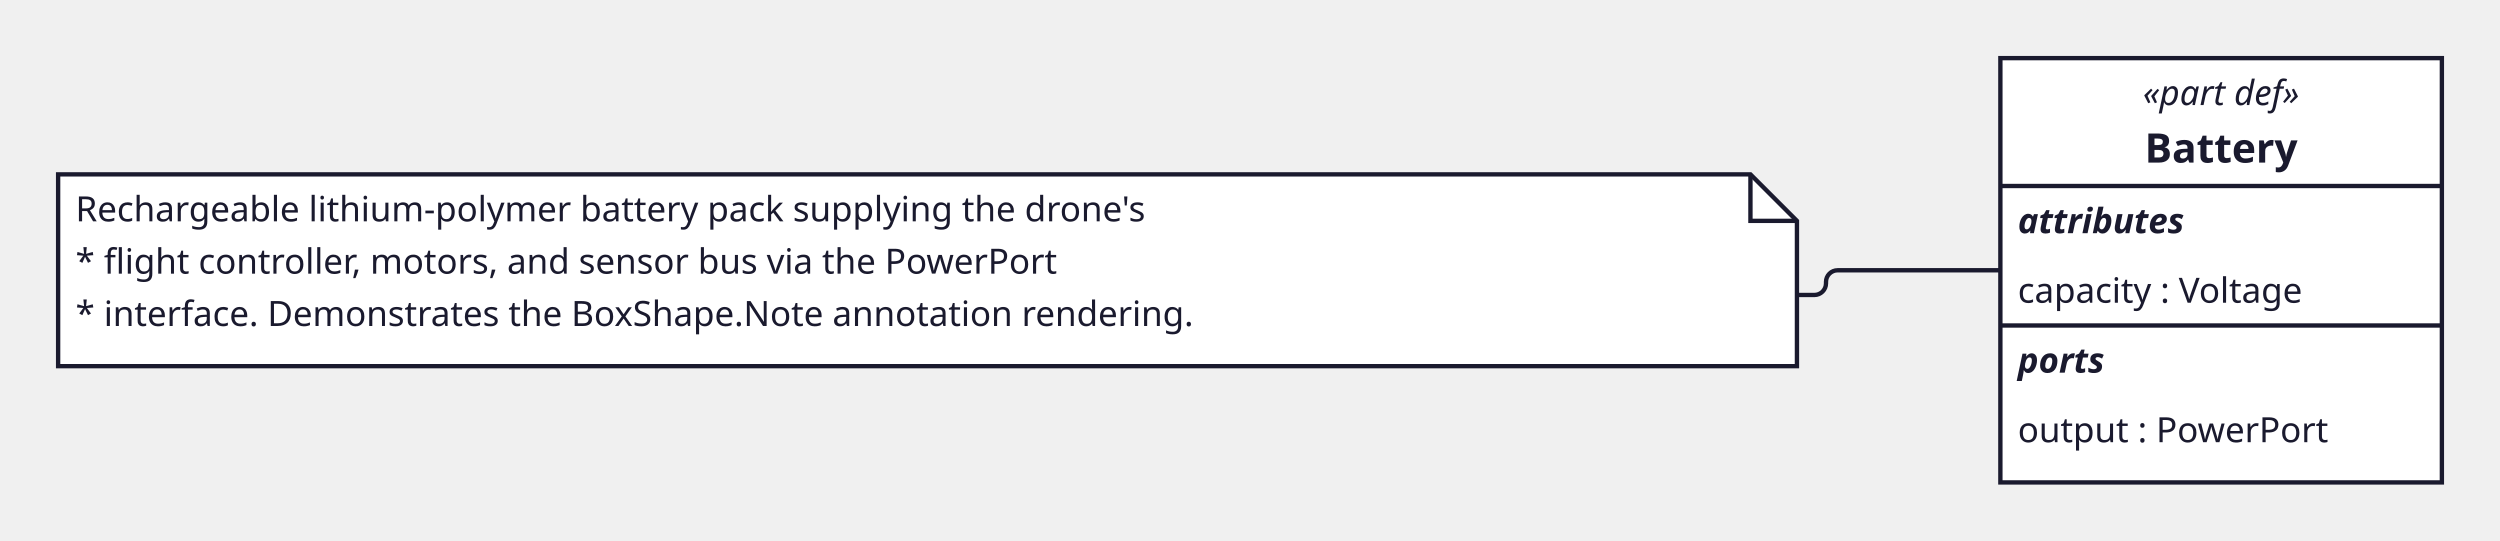
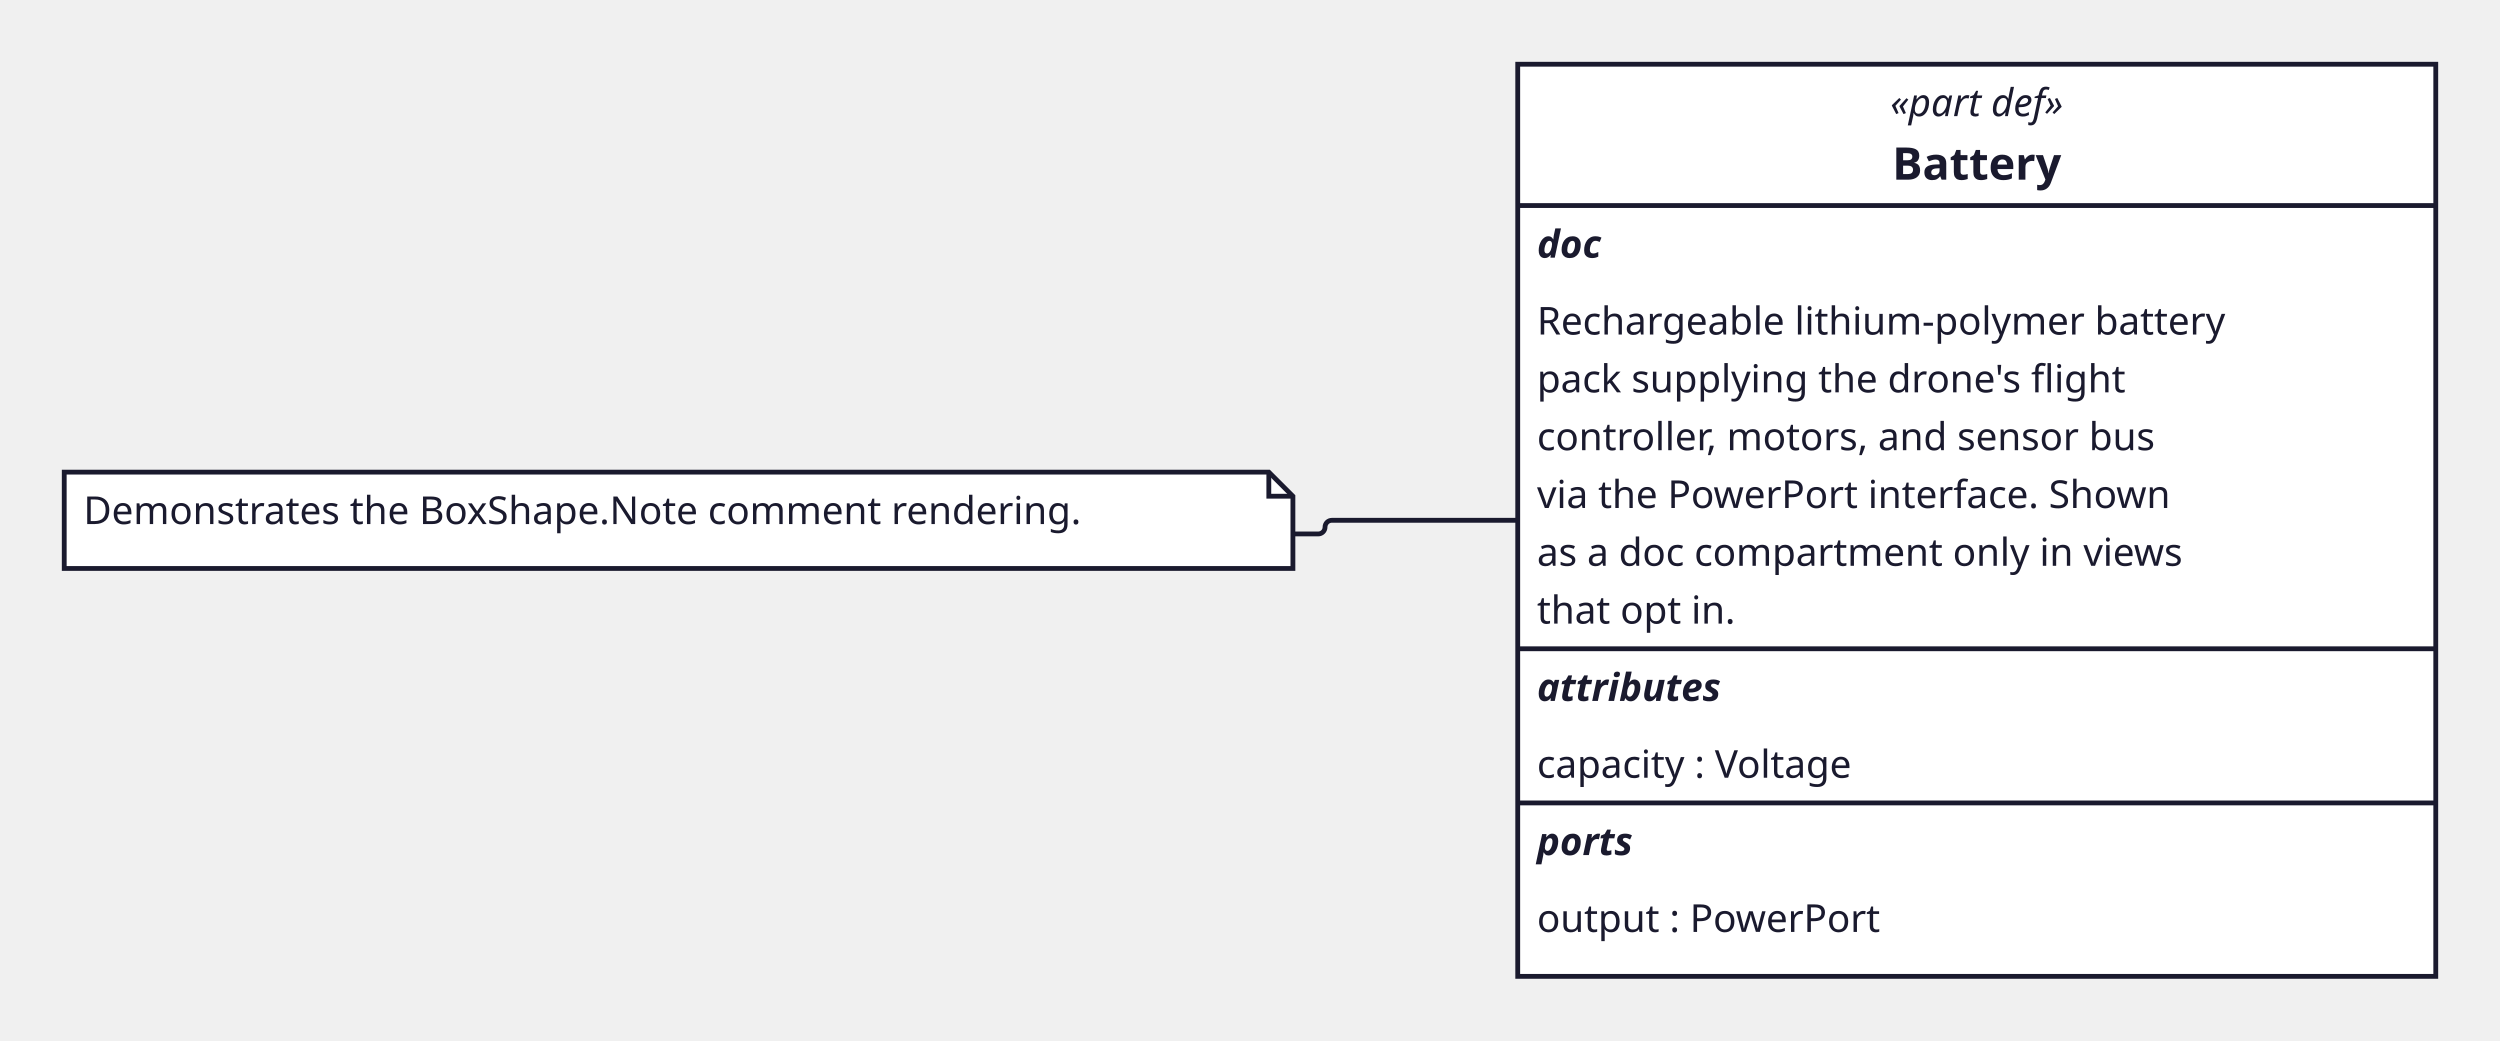
- <svg xmlns="http://www.w3.org/2000/svg" width="860.24" height="186.00" viewBox="0 0 860.24 186.00">
+ <svg xmlns="http://www.w3.org/2000/svg" width="778.40" height="324.00" viewBox="0 0 778.40 324.00">
  <defs>
    <marker id="line-end-open-chevron" markerWidth="10" markerHeight="7" refX="9" refY="3.5" orient="auto">
      <polyline points="0 0, 10 3.5, 0 7" fill="none" stroke="#1A1A2E" stroke-width="1.50" />
    </marker>
    <marker id="line-end-hollow-triangle" markerWidth="10" markerHeight="7" refX="9" refY="3.5" orient="auto">
      <polygon points="0 0, 10 3.5, 0 7" fill="#FFFFFF" stroke="#1A1A2E" stroke-width="1.50" />
    </marker>
    <marker id="line-end-filled-arrow" markerWidth="10" markerHeight="7" refX="9" refY="3.5" orient="auto">
      <polygon points="0 0, 10 3.5, 0 7" fill="#1A1A2E" stroke="#1A1A2E" stroke-width="1.50" />
    </marker>
    <marker id="line-end-hollow-triangle-crossbar" markerWidth="10" markerHeight="7" refX="9" refY="3.5" orient="auto">
      <polygon points="0 0, 10 3.5, 0 7" fill="#FFFFFF" stroke="#1A1A2E" stroke-width="1.50" />
      <line x1="7" y1="0" x2="7" y2="7" stroke="#1A1A2E" stroke-width="1.50" />
    </marker>
    <marker id="line-end-hollow-diamond" markerWidth="14" markerHeight="8" refX="13" refY="4" orient="auto">
      <polygon points="1 4, 7 0, 13 4, 7 8" fill="#FFFFFF" stroke="#1A1A2E" stroke-width="1.50" />
    </marker>
    <marker id="line-end-filled-diamond" markerWidth="14" markerHeight="8" refX="13" refY="4" orient="auto">
      <polygon points="1 4, 7 0, 13 4, 7 8" fill="#1A1A2E" stroke="#1A1A2E" stroke-width="1.50" />
    </marker>
    <marker id="line-end-circle" markerWidth="10" markerHeight="10" refX="9" refY="5" orient="auto">
      <circle cx="5" cy="5" r="4" fill="#FFFFFF" stroke="#1A1A2E" stroke-width="1.50" />
    </marker>
    <marker id="line-end-bar" markerWidth="4" markerHeight="12" refX="2" refY="6" orient="auto">
      <line x1="2" y1="0" x2="2" y2="12" stroke="#1A1A2E" stroke-width="1.50" />
    </marker>
    <filter id="label-bg" x="-0.05" y="-0.05" width="1.1" height="1.1">
      <feFlood flood-color="#FFFFFF" />
      <feComposite in="SourceGraphic" operator="over" />
    </filter>
  </defs>
-   <rect x="688.32" y="20.00" width="151.92" height="146.00" fill="#FFFFFF" stroke="#1A1A2E" stroke-width="1.50" />
-   <text x="764.28" y="32.00" font-family="Noto Sans, sans-serif" font-size="12.00" font-style="italic" fill="#1A1A2E" text-anchor="middle" dominant-baseline="middle">«part def»</text>
-   <text x="764.28" y="51.00" font-family="Noto Sans, sans-serif" font-size="14.00" font-weight="bold" fill="#1A1A2E" text-anchor="middle" dominant-baseline="middle">Battery</text>
-   <line x1="688.32" y1="64.00" x2="840.24" y2="64.00" stroke="#1A1A2E" stroke-width="1.50" />
-   <text x="694.32" y="76.00" font-family="Noto Sans, sans-serif" font-size="12.00" font-weight="bold" font-style="italic" fill="#1A1A2E" text-anchor="start" dominant-baseline="middle">attributes</text>
-   <text x="694.32" y="100.00" font-family="Noto Sans, sans-serif" font-size="12.00" fill="#1A1A2E" text-anchor="start" dominant-baseline="middle">capacity : Voltage</text>
-   <line x1="688.32" y1="112.00" x2="840.24" y2="112.00" stroke="#1A1A2E" stroke-width="1.50" />
-   <text x="694.32" y="124.00" font-family="Noto Sans, sans-serif" font-size="12.00" font-weight="bold" font-style="italic" fill="#1A1A2E" text-anchor="start" dominant-baseline="middle">ports</text>
-   <text x="694.32" y="148.00" font-family="Noto Sans, sans-serif" font-size="12.00" fill="#1A1A2E" text-anchor="start" dominant-baseline="middle">output : PowerPort</text>
-   <path d="M 20.00 60.00 L 602.32 60.00 L 618.32 76.00 L 618.32 126.00 L 20.00 126.00 Z" fill="#FFFFFF" stroke="#1A1A2E" stroke-width="1.50" />
-   <path d="M 602.32 60.00 L 602.32 76.00 L 618.32 76.00" fill="none" stroke="#1A1A2E" stroke-width="1.50" />
-   <text x="26.00" y="72.00" font-family="Noto Sans, sans-serif" font-size="12.00" fill="#1A1A2E" text-anchor="start" dominant-baseline="middle">Rechargeable lithium-polymer battery pack supplying the drone's</text>
-   <text x="26.00" y="90.00" font-family="Noto Sans, sans-serif" font-size="12.00" fill="#1A1A2E" text-anchor="start" dominant-baseline="middle">             * flight controller, motors, and sensor bus via the PowerPort</text>
-   <text x="26.00" y="108.00" font-family="Noto Sans, sans-serif" font-size="12.00" fill="#1A1A2E" text-anchor="start" dominant-baseline="middle">             * interface. Demonstrates the BoxShape.Note annotation rendering.</text>
-   <path d="M 618.32 101.50 L 624.32 101.50 A 4.00 4.00 0 0 0 628.32 97.50 L 628.32 97.00 A 4.00 4.00 0 0 1 632.32 93.00 L 688.32 93.00" fill="none" stroke="#1A1A2E" stroke-width="1.50" />
+   <rect x="472.56" y="20.00" width="285.84" height="284.00" fill="#FFFFFF" stroke="#1A1A2E" stroke-width="1.50" />
+   <text x="615.48" y="32.00" font-family="Noto Sans, sans-serif" font-size="12.00" font-style="italic" fill="#1A1A2E" text-anchor="middle" dominant-baseline="middle">«part def»</text>
+   <text x="615.48" y="51.00" font-family="Noto Sans, sans-serif" font-size="14.00" font-weight="bold" fill="#1A1A2E" text-anchor="middle" dominant-baseline="middle">Battery</text>
+   <line x1="472.56" y1="64.00" x2="758.40" y2="64.00" stroke="#1A1A2E" stroke-width="1.50" />
+   <text x="478.56" y="76.00" font-family="Noto Sans, sans-serif" font-size="12.00" font-weight="bold" font-style="italic" fill="#1A1A2E" text-anchor="start" dominant-baseline="middle">doc</text>
+   <text x="478.56" y="100.00" font-family="Noto Sans, sans-serif" font-size="12.00" fill="#1A1A2E" text-anchor="start" dominant-baseline="middle">Rechargeable lithium-polymer battery</text>
+   <text x="478.56" y="118.00" font-family="Noto Sans, sans-serif" font-size="12.00" fill="#1A1A2E" text-anchor="start" dominant-baseline="middle">pack supplying the drone's flight</text>
+   <text x="478.56" y="136.00" font-family="Noto Sans, sans-serif" font-size="12.00" fill="#1A1A2E" text-anchor="start" dominant-baseline="middle">controller, motors, and sensor bus</text>
+   <text x="478.56" y="154.00" font-family="Noto Sans, sans-serif" font-size="12.00" fill="#1A1A2E" text-anchor="start" dominant-baseline="middle">via the PowerPort interface. Shown</text>
+   <text x="478.56" y="172.00" font-family="Noto Sans, sans-serif" font-size="12.00" fill="#1A1A2E" text-anchor="start" dominant-baseline="middle">as a doc compartment only in views</text>
+   <text x="478.56" y="190.00" font-family="Noto Sans, sans-serif" font-size="12.00" fill="#1A1A2E" text-anchor="start" dominant-baseline="middle">that opt in.</text>
+   <line x1="472.56" y1="202.00" x2="758.40" y2="202.00" stroke="#1A1A2E" stroke-width="1.50" />
+   <text x="478.56" y="214.00" font-family="Noto Sans, sans-serif" font-size="12.00" font-weight="bold" font-style="italic" fill="#1A1A2E" text-anchor="start" dominant-baseline="middle">attributes</text>
+   <text x="478.56" y="238.00" font-family="Noto Sans, sans-serif" font-size="12.00" fill="#1A1A2E" text-anchor="start" dominant-baseline="middle">capacity : Voltage</text>
+   <line x1="472.56" y1="250.00" x2="758.40" y2="250.00" stroke="#1A1A2E" stroke-width="1.50" />
+   <text x="478.56" y="262.00" font-family="Noto Sans, sans-serif" font-size="12.00" font-weight="bold" font-style="italic" fill="#1A1A2E" text-anchor="start" dominant-baseline="middle">ports</text>
+   <text x="478.56" y="286.00" font-family="Noto Sans, sans-serif" font-size="12.00" fill="#1A1A2E" text-anchor="start" dominant-baseline="middle">output : PowerPort</text>
+   <path d="M 20.00 147.00 L 395.06 147.00 L 402.56 154.50 L 402.56 177.00 L 20.00 177.00 Z" fill="#FFFFFF" stroke="#1A1A2E" stroke-width="1.50" />
+   <path d="M 395.06 147.00 L 395.06 154.50 L 402.56 154.50" fill="none" stroke="#1A1A2E" stroke-width="1.50" />
+   <text x="26.00" y="159.00" font-family="Noto Sans, sans-serif" font-size="12.00" fill="#1A1A2E" text-anchor="start" dominant-baseline="middle">Demonstrates the BoxShape.Note comment rendering.</text>
+   <path d="M 402.56 166.25 L 410.44 166.25 A 2.12 2.12 0 0 0 412.56 164.12 L 412.56 164.12 A 2.12 2.12 0 0 1 414.69 162.00 L 472.56 162.00" fill="none" stroke="#1A1A2E" stroke-width="1.50" />
</svg>
